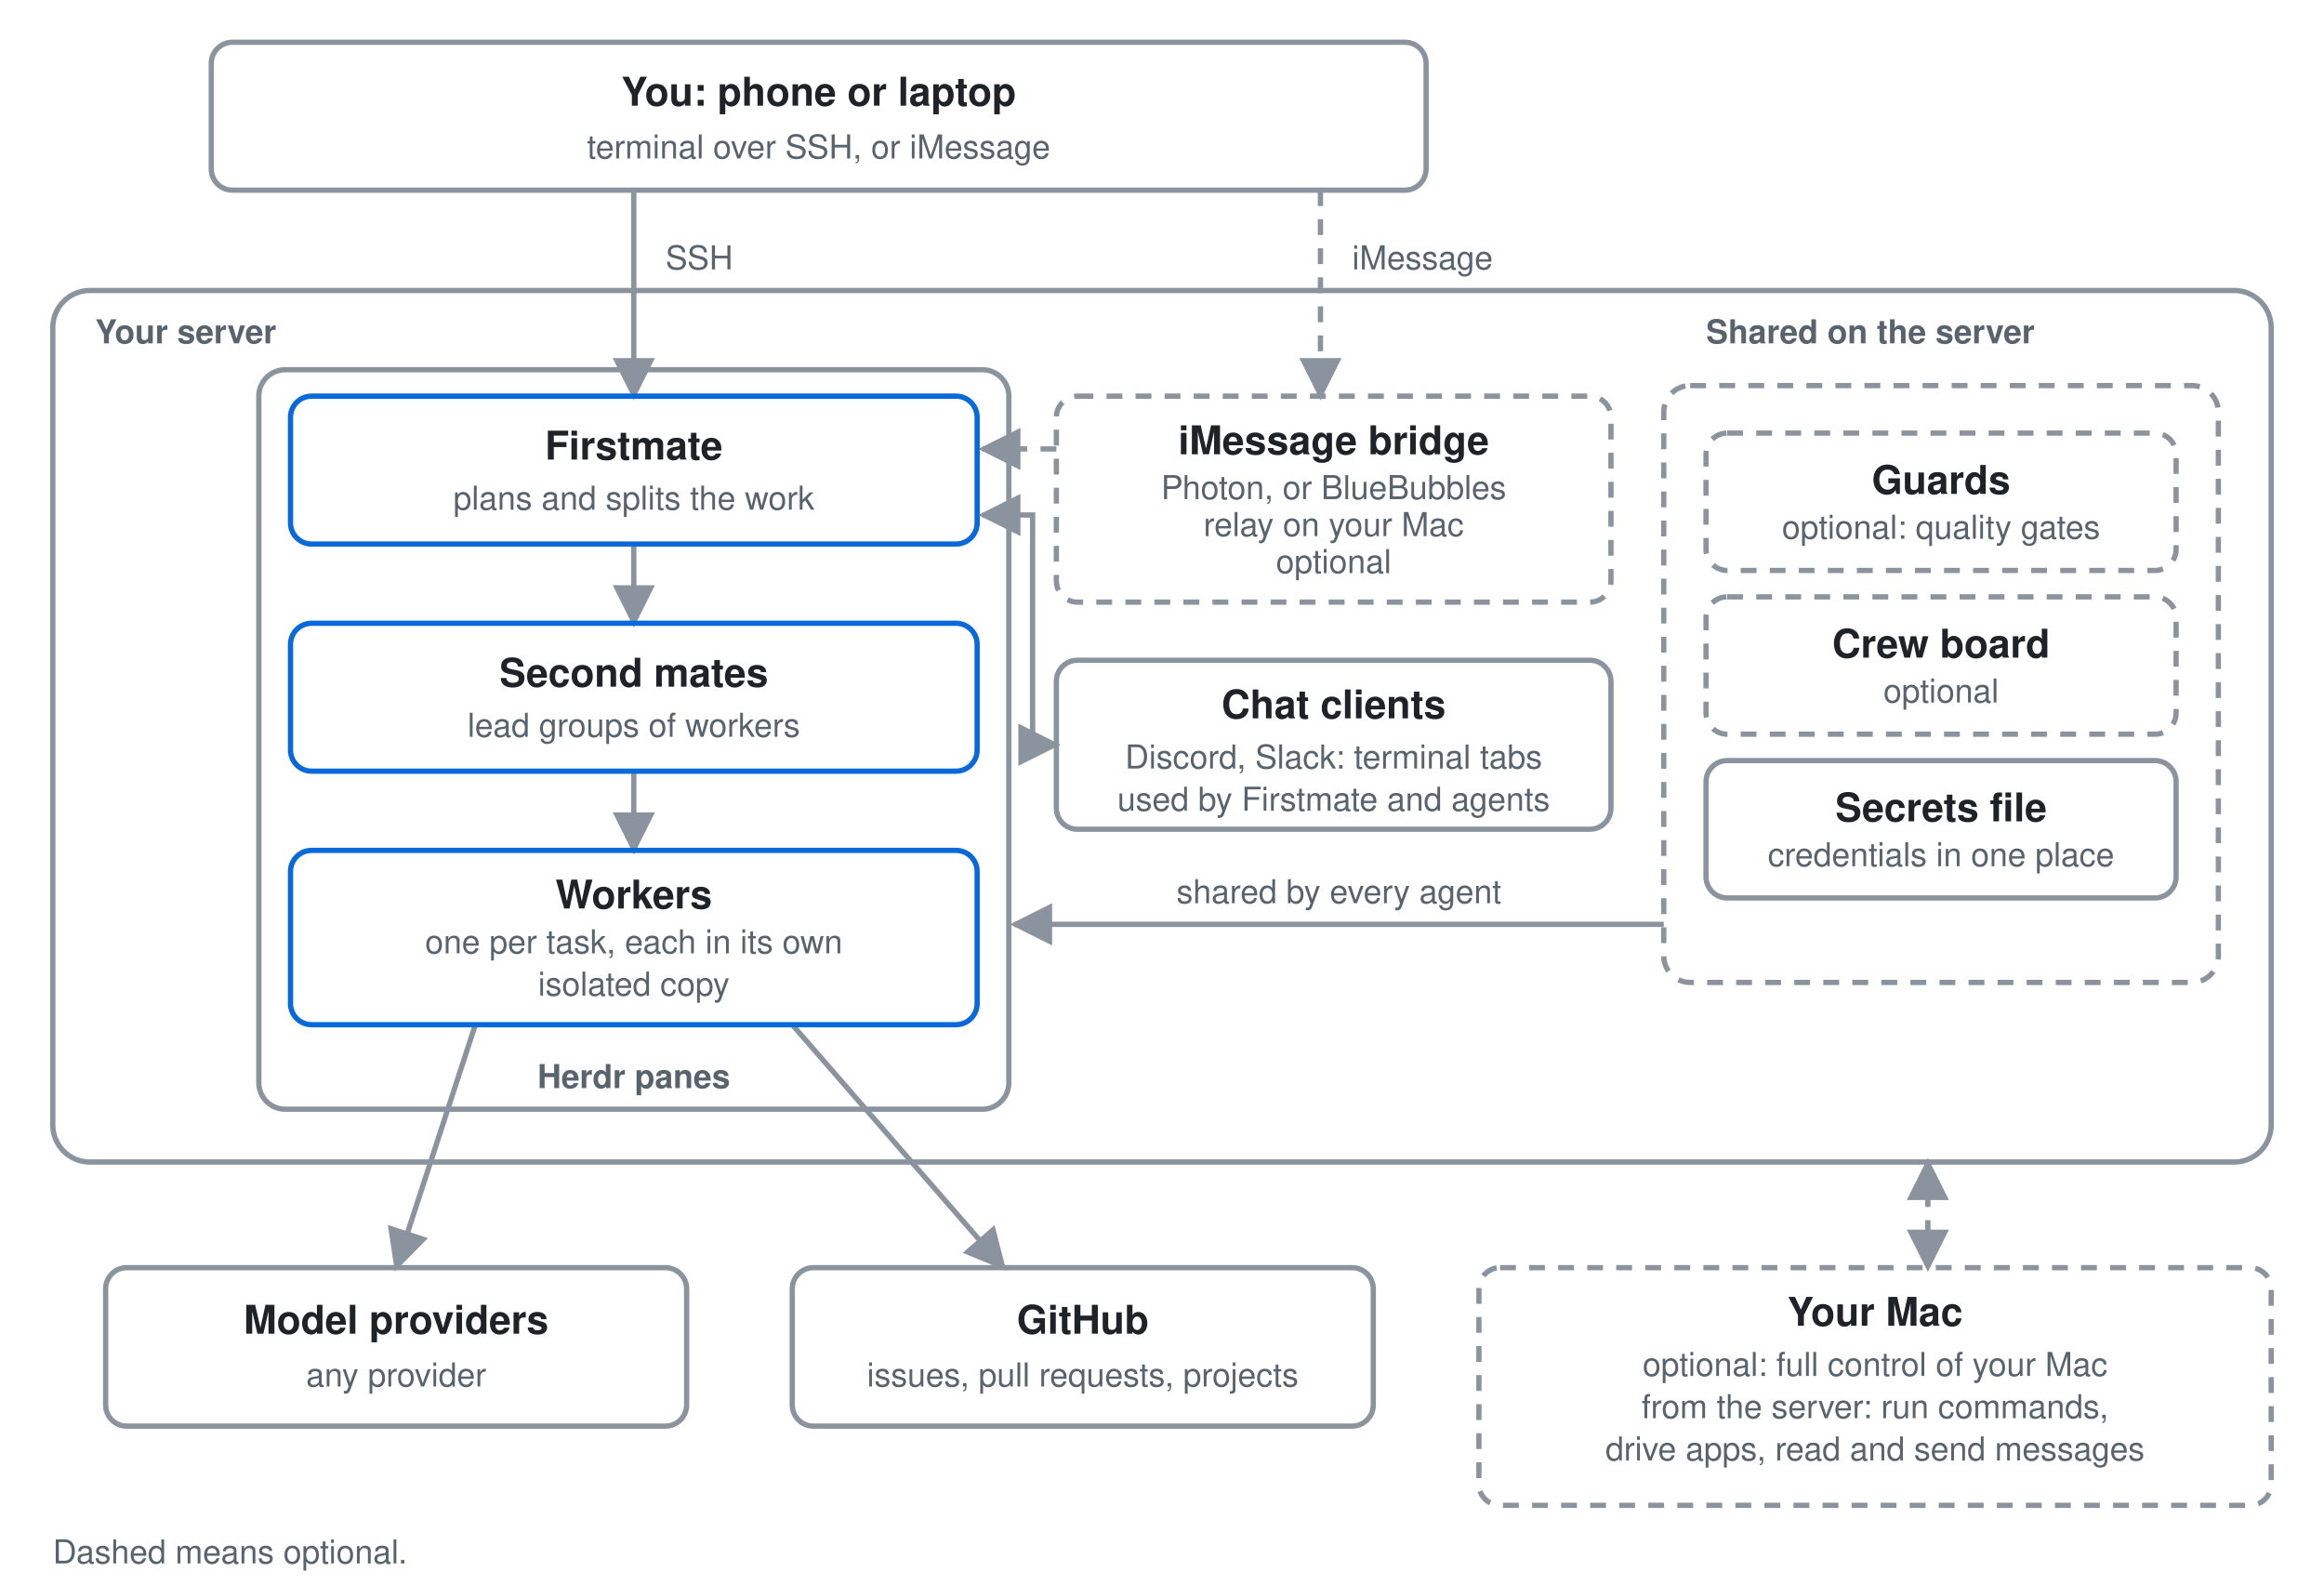
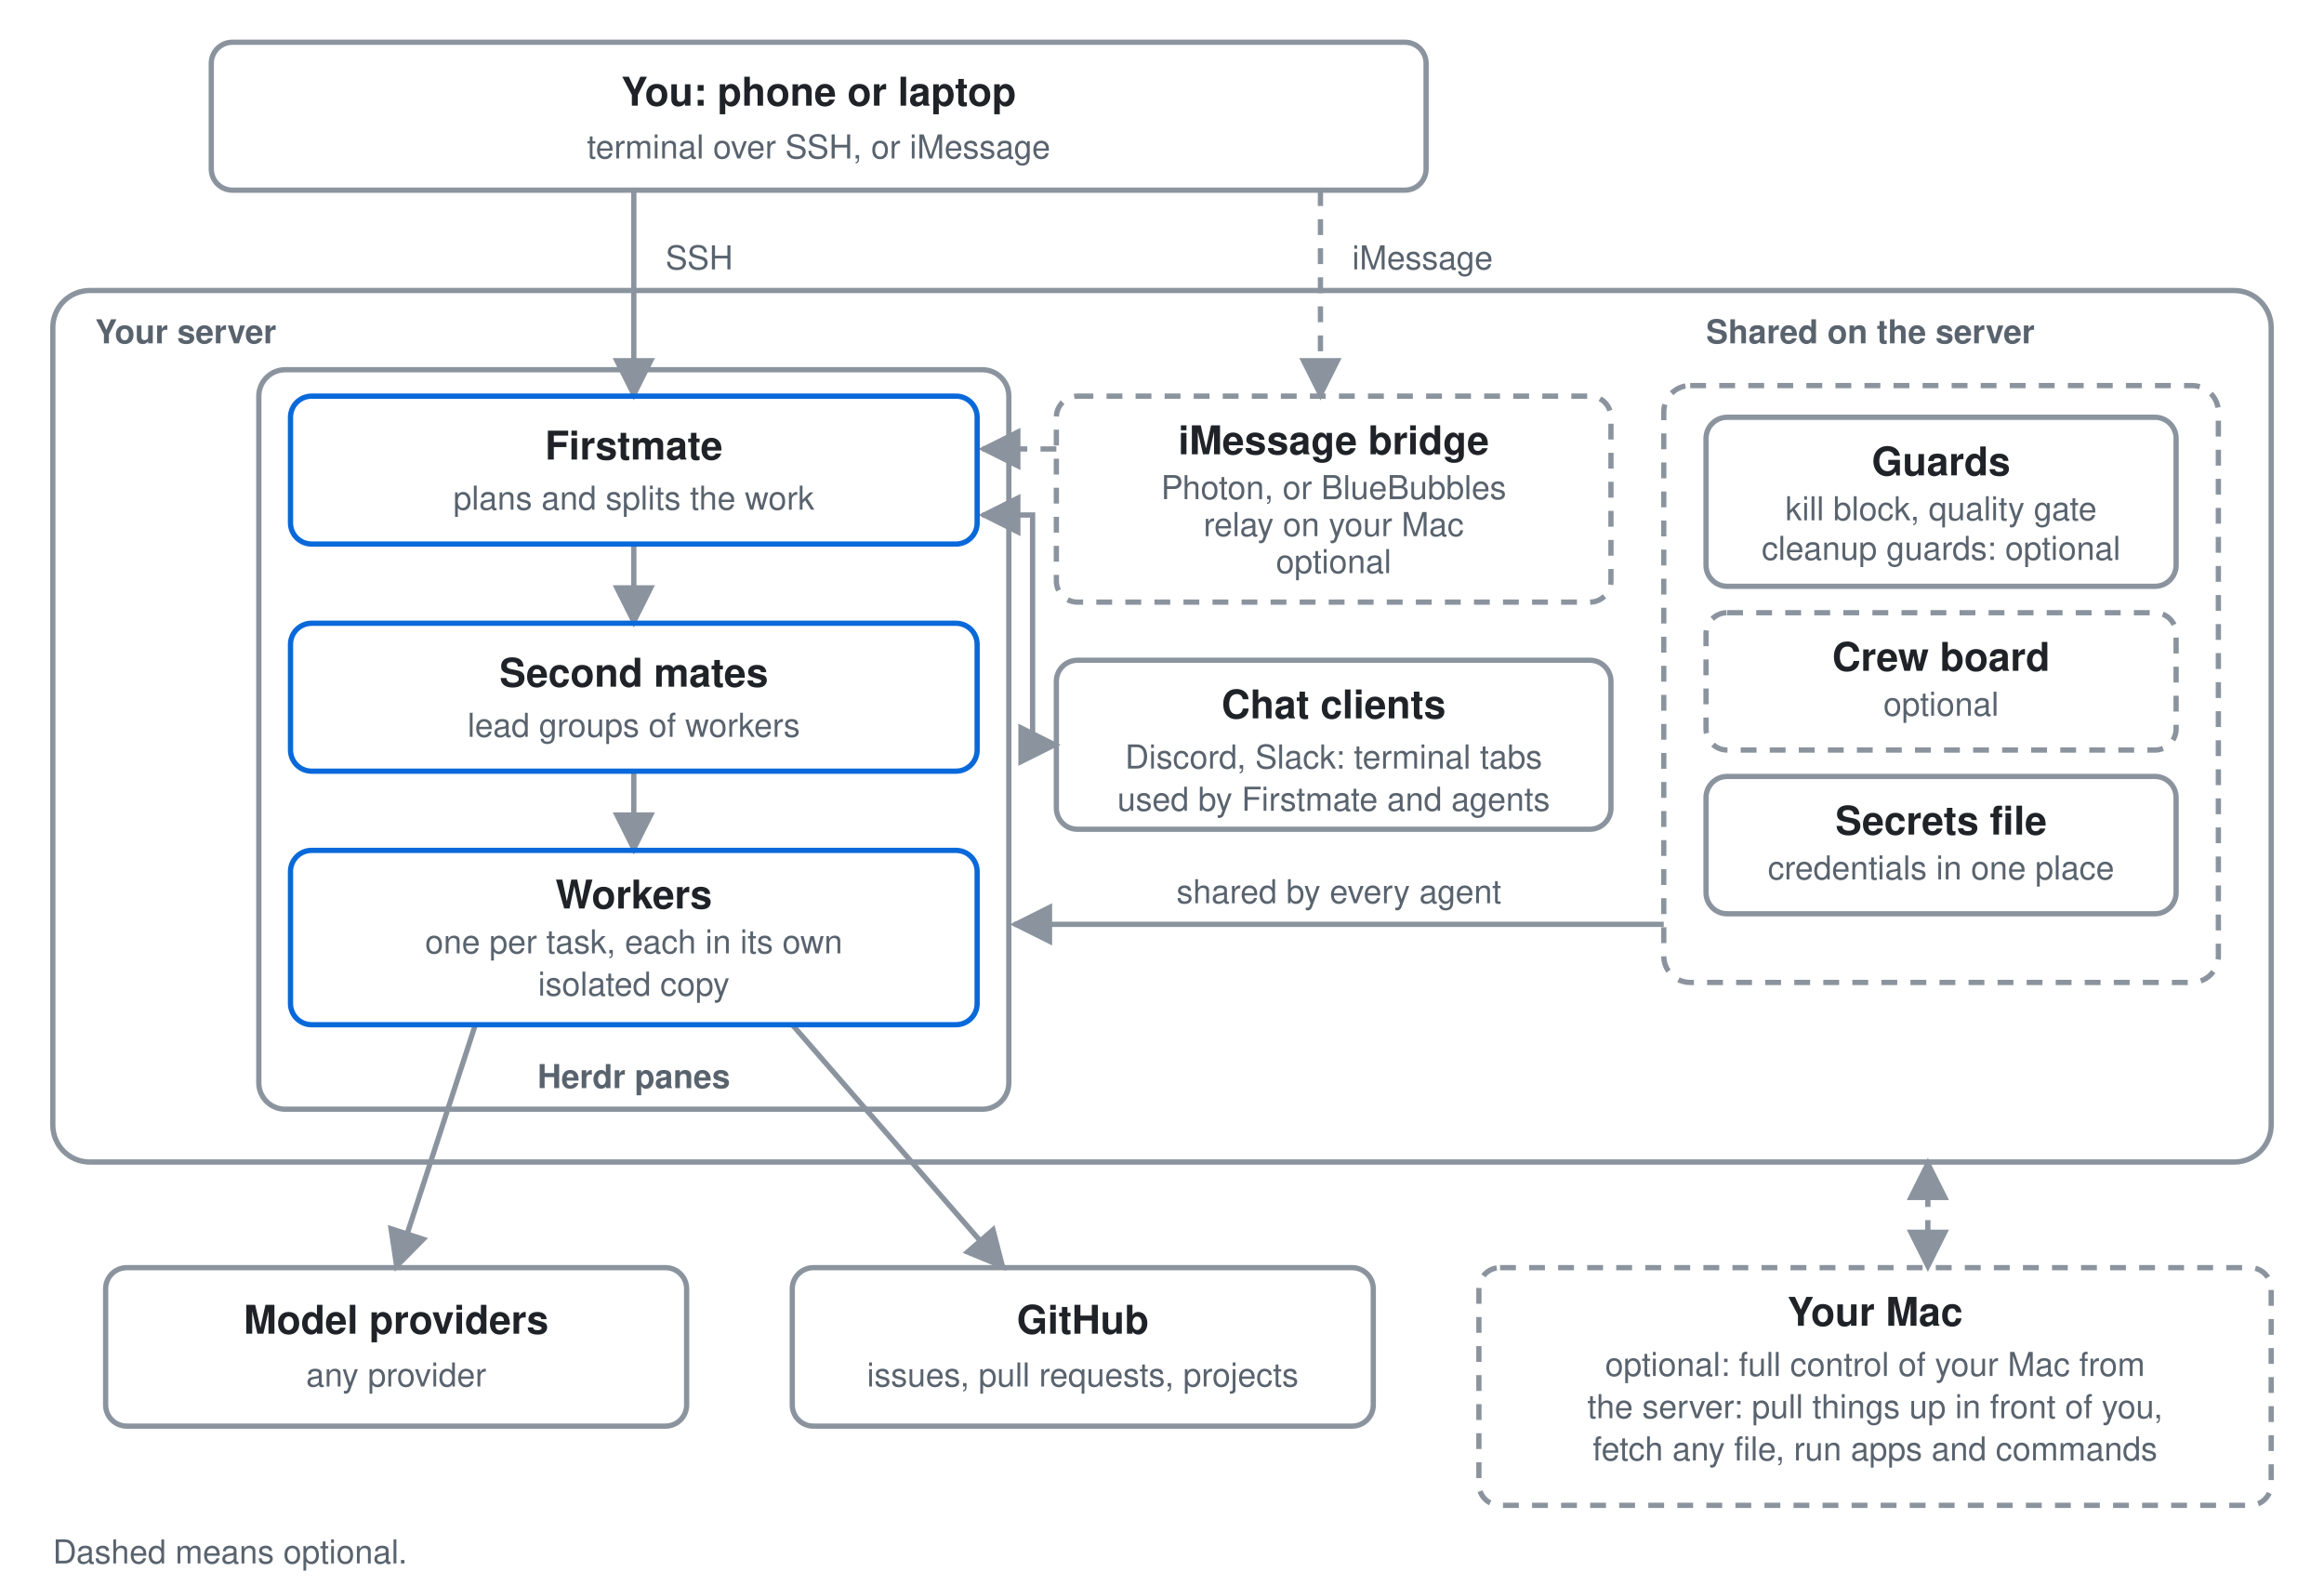
<svg xmlns="http://www.w3.org/2000/svg" viewBox="0 0 880 600" width="880" height="600" role="img" aria-labelledby="t d" font-family="-apple-system, 'Segoe UI', Helvetica, Arial, sans-serif">
  <defs>
    <marker id="a" viewBox="0 0 10 10" refX="9" refY="5" markerWidth="8" markerHeight="8" orient="auto-start-reverse">
      <path d="M0 0L10 5L0 10z" fill="#8b949e" />
    </marker>
  </defs>
  <g stroke="#8b949e" stroke-width="2" fill="none">
    <rect x="20" y="110" width="840" height="330" rx="14" />
    <rect x="630" y="146" width="210" height="226" rx="10" stroke-dasharray="6 5" />
    <path d="M240 72V150" marker-end="url(#a)" />
    <path d="M500 72V150" stroke-dasharray="6 5" marker-end="url(#a)" />
    <path d="M400 170H372" stroke-dasharray="6 5" marker-end="url(#a)" />
    <path d="M400 282H391V195H372" marker-start="url(#a)" marker-end="url(#a)" />
    <path d="M240 206V236" marker-end="url(#a)" />
    <path d="M240 292V322" marker-end="url(#a)" />
    <path d="M180 388L150 480" marker-end="url(#a)" />
    <path d="M300 388L380 480" marker-end="url(#a)" />
    <path d="M730 440V480" stroke-dasharray="6 5" marker-start="url(#a)" marker-end="url(#a)" />
    <path d="M630 350H384" marker-end="url(#a)" />
    <rect x="98" y="140" width="284" height="280" rx="10" />
    <rect x="80" y="16" width="460" height="56" rx="8" />
    <rect x="110" y="150" width="260" height="56" rx="8" stroke="#0969da" />
    <rect x="110" y="236" width="260" height="56" rx="8" stroke="#0969da" />
    <rect x="110" y="322" width="260" height="66" rx="8" stroke="#0969da" />
    <rect x="400" y="150" width="210" height="78" rx="8" stroke-dasharray="6 5" />
    <rect x="400" y="250" width="210" height="64" rx="8" />
    <rect x="40" y="480" width="220" height="60" rx="8" />
    <rect x="300" y="480" width="220" height="60" rx="8" />
-     <rect x="646" y="164" width="178" height="52" rx="8" stroke-dasharray="6 5" />
-     <rect x="646" y="226" width="178" height="52" rx="8" stroke-dasharray="6 5" />
-     <rect x="646" y="288" width="178" height="52" rx="8" />
+     <rect x="646" y="158" width="178" height="64" rx="8" />
+     <rect x="646" y="232" width="178" height="52" rx="8" stroke-dasharray="6 5" />
+     <rect x="646" y="294" width="178" height="52" rx="8" />
    <rect x="560" y="480" width="300" height="90" rx="8" stroke-dasharray="6 5" />
  </g>
  <g fill="#1f2328" font-size="15" font-weight="600" text-anchor="middle">
    <text x="310" y="40">You: phone or laptop</text>
    <text x="240" y="174">Firstmate</text>
    <text x="240" y="260">Second mates</text>
    <text x="240" y="344">Workers</text>
    <text x="505" y="172">iMessage bridge</text>
    <text x="505" y="272">Chat clients</text>
    <text x="150" y="505">Model providers</text>
    <text x="410" y="505">GitHub</text>
-     <text x="735" y="187">Guards</text>
-     <text x="735" y="249">Crew board</text>
-     <text x="735" y="311">Secrets file</text>
+     <text x="735" y="180">Guards</text>
+     <text x="735" y="254">Crew board</text>
+     <text x="735" y="316">Secrets file</text>
    <text x="710" y="502">Your Mac</text>
  </g>
  <g fill="#59636e" font-size="12.5" text-anchor="middle">
    <text x="310" y="60">terminal over SSH, or iMessage</text>
    <text x="240" y="193">plans and splits the work</text>
    <text x="240" y="279">lead groups of workers</text>
    <text x="240" y="361">one per task, each in its own</text>
    <text x="240" y="377">isolated copy</text>
    <text x="505" y="189">Photon, or BlueBubbles</text>
    <text x="505" y="203">relay on your Mac</text>
    <text x="505" y="217">optional</text>
    <text x="505" y="291">Discord, Slack: terminal tabs</text>
    <text x="505" y="307">used by Firstmate and agents</text>
    <text x="150" y="525">any provider</text>
    <text x="410" y="525">issues, pull requests, projects</text>
-     <text x="735" y="204">optional: quality gates</text>
-     <text x="735" y="266">optional</text>
-     <text x="735" y="328">credentials in one place</text>
-     <text x="710" y="521">optional: full control of your Mac</text>
-     <text x="710" y="537">from the server: run commands,</text>
-     <text x="710" y="553">drive apps, read and send messages</text>
+     <text x="735" y="197">kill block, quality gate</text>
+     <text x="735" y="212">cleanup guards: optional</text>
+     <text x="735" y="271">optional</text>
+     <text x="735" y="333">credentials in one place</text>
+     <text x="710" y="521">optional: full control of your Mac from</text>
+     <text x="710" y="537">the server: pull things up in front of you,</text>
+     <text x="710" y="553">fetch any file, run apps and commands</text>
  </g>
  <g fill="#59636e" font-size="12.5">
    <text x="36" y="130" font-weight="600">Your server</text>
    <text x="646" y="130" font-weight="600">Shared on the server</text>
    <text x="240" y="412" text-anchor="middle" font-weight="600">Herdr panes</text>
    <text x="507" y="342" text-anchor="middle">shared by every agent</text>
    <text x="252" y="102" text-anchor="start">SSH</text>
    <text x="512" y="102" text-anchor="start">iMessage</text>
  </g>
  <text x="20" y="592" fill="#59636e" font-size="12.5">Dashed means optional.</text>
</svg>
